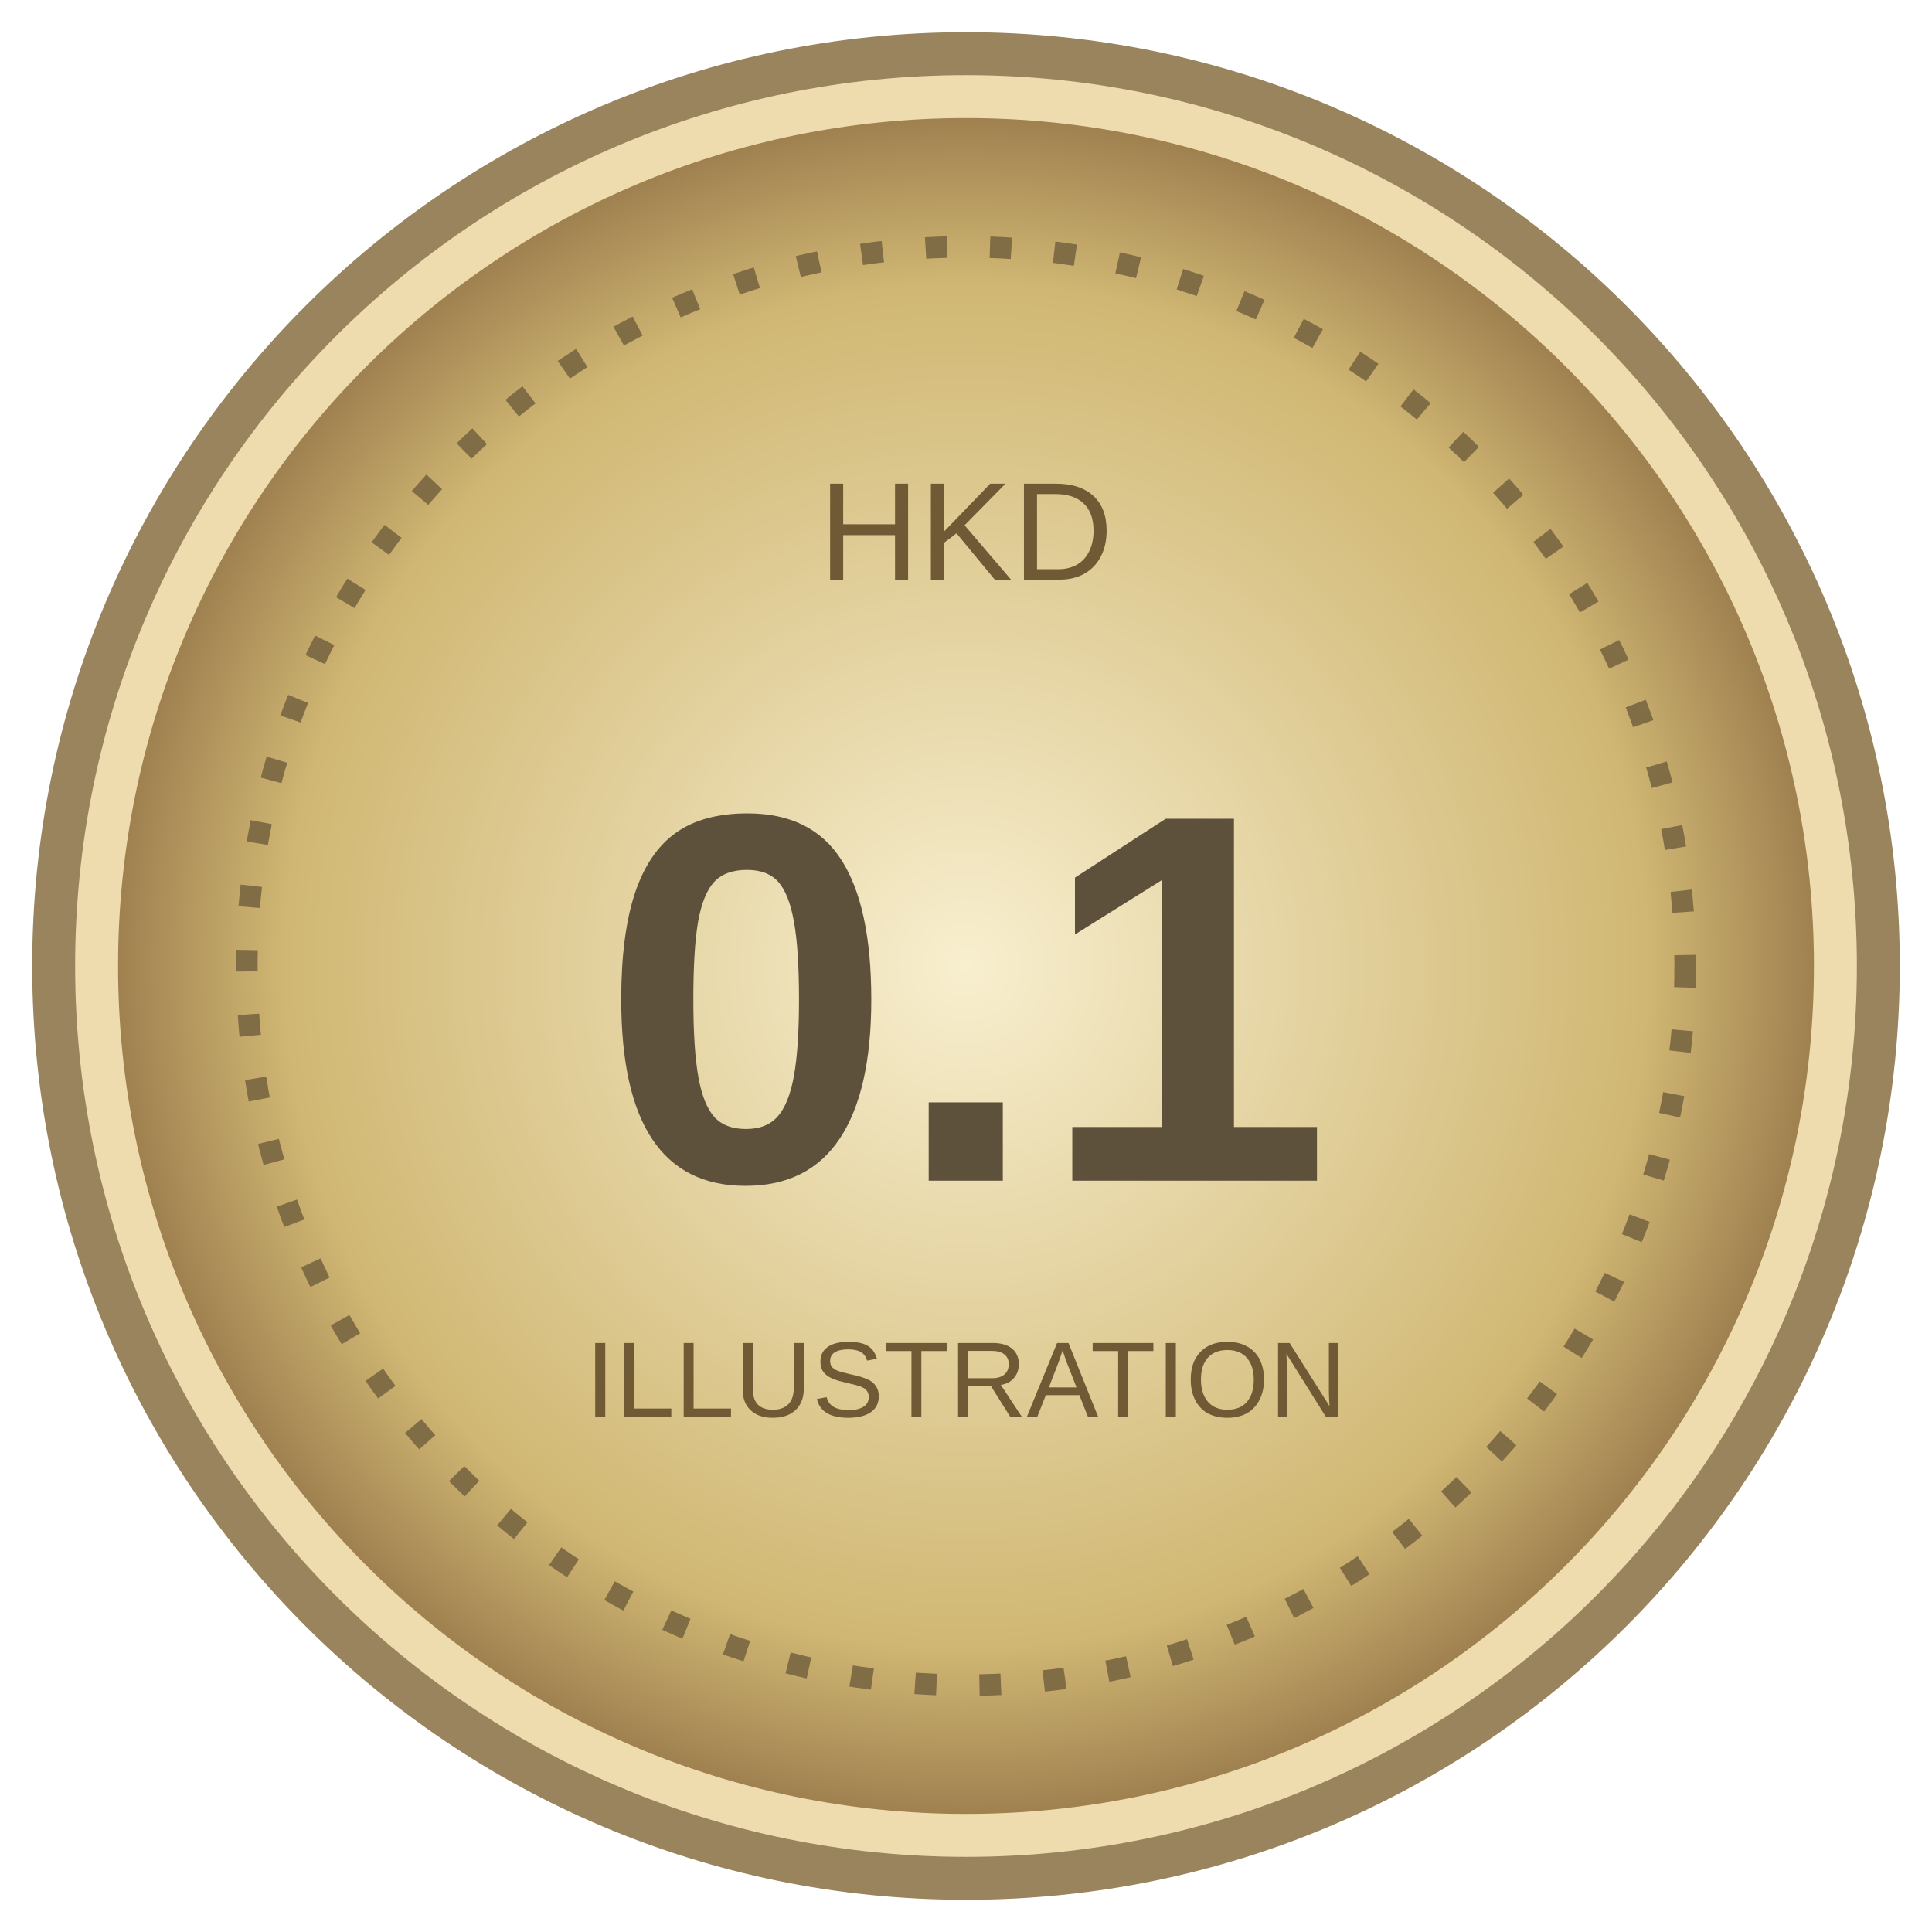
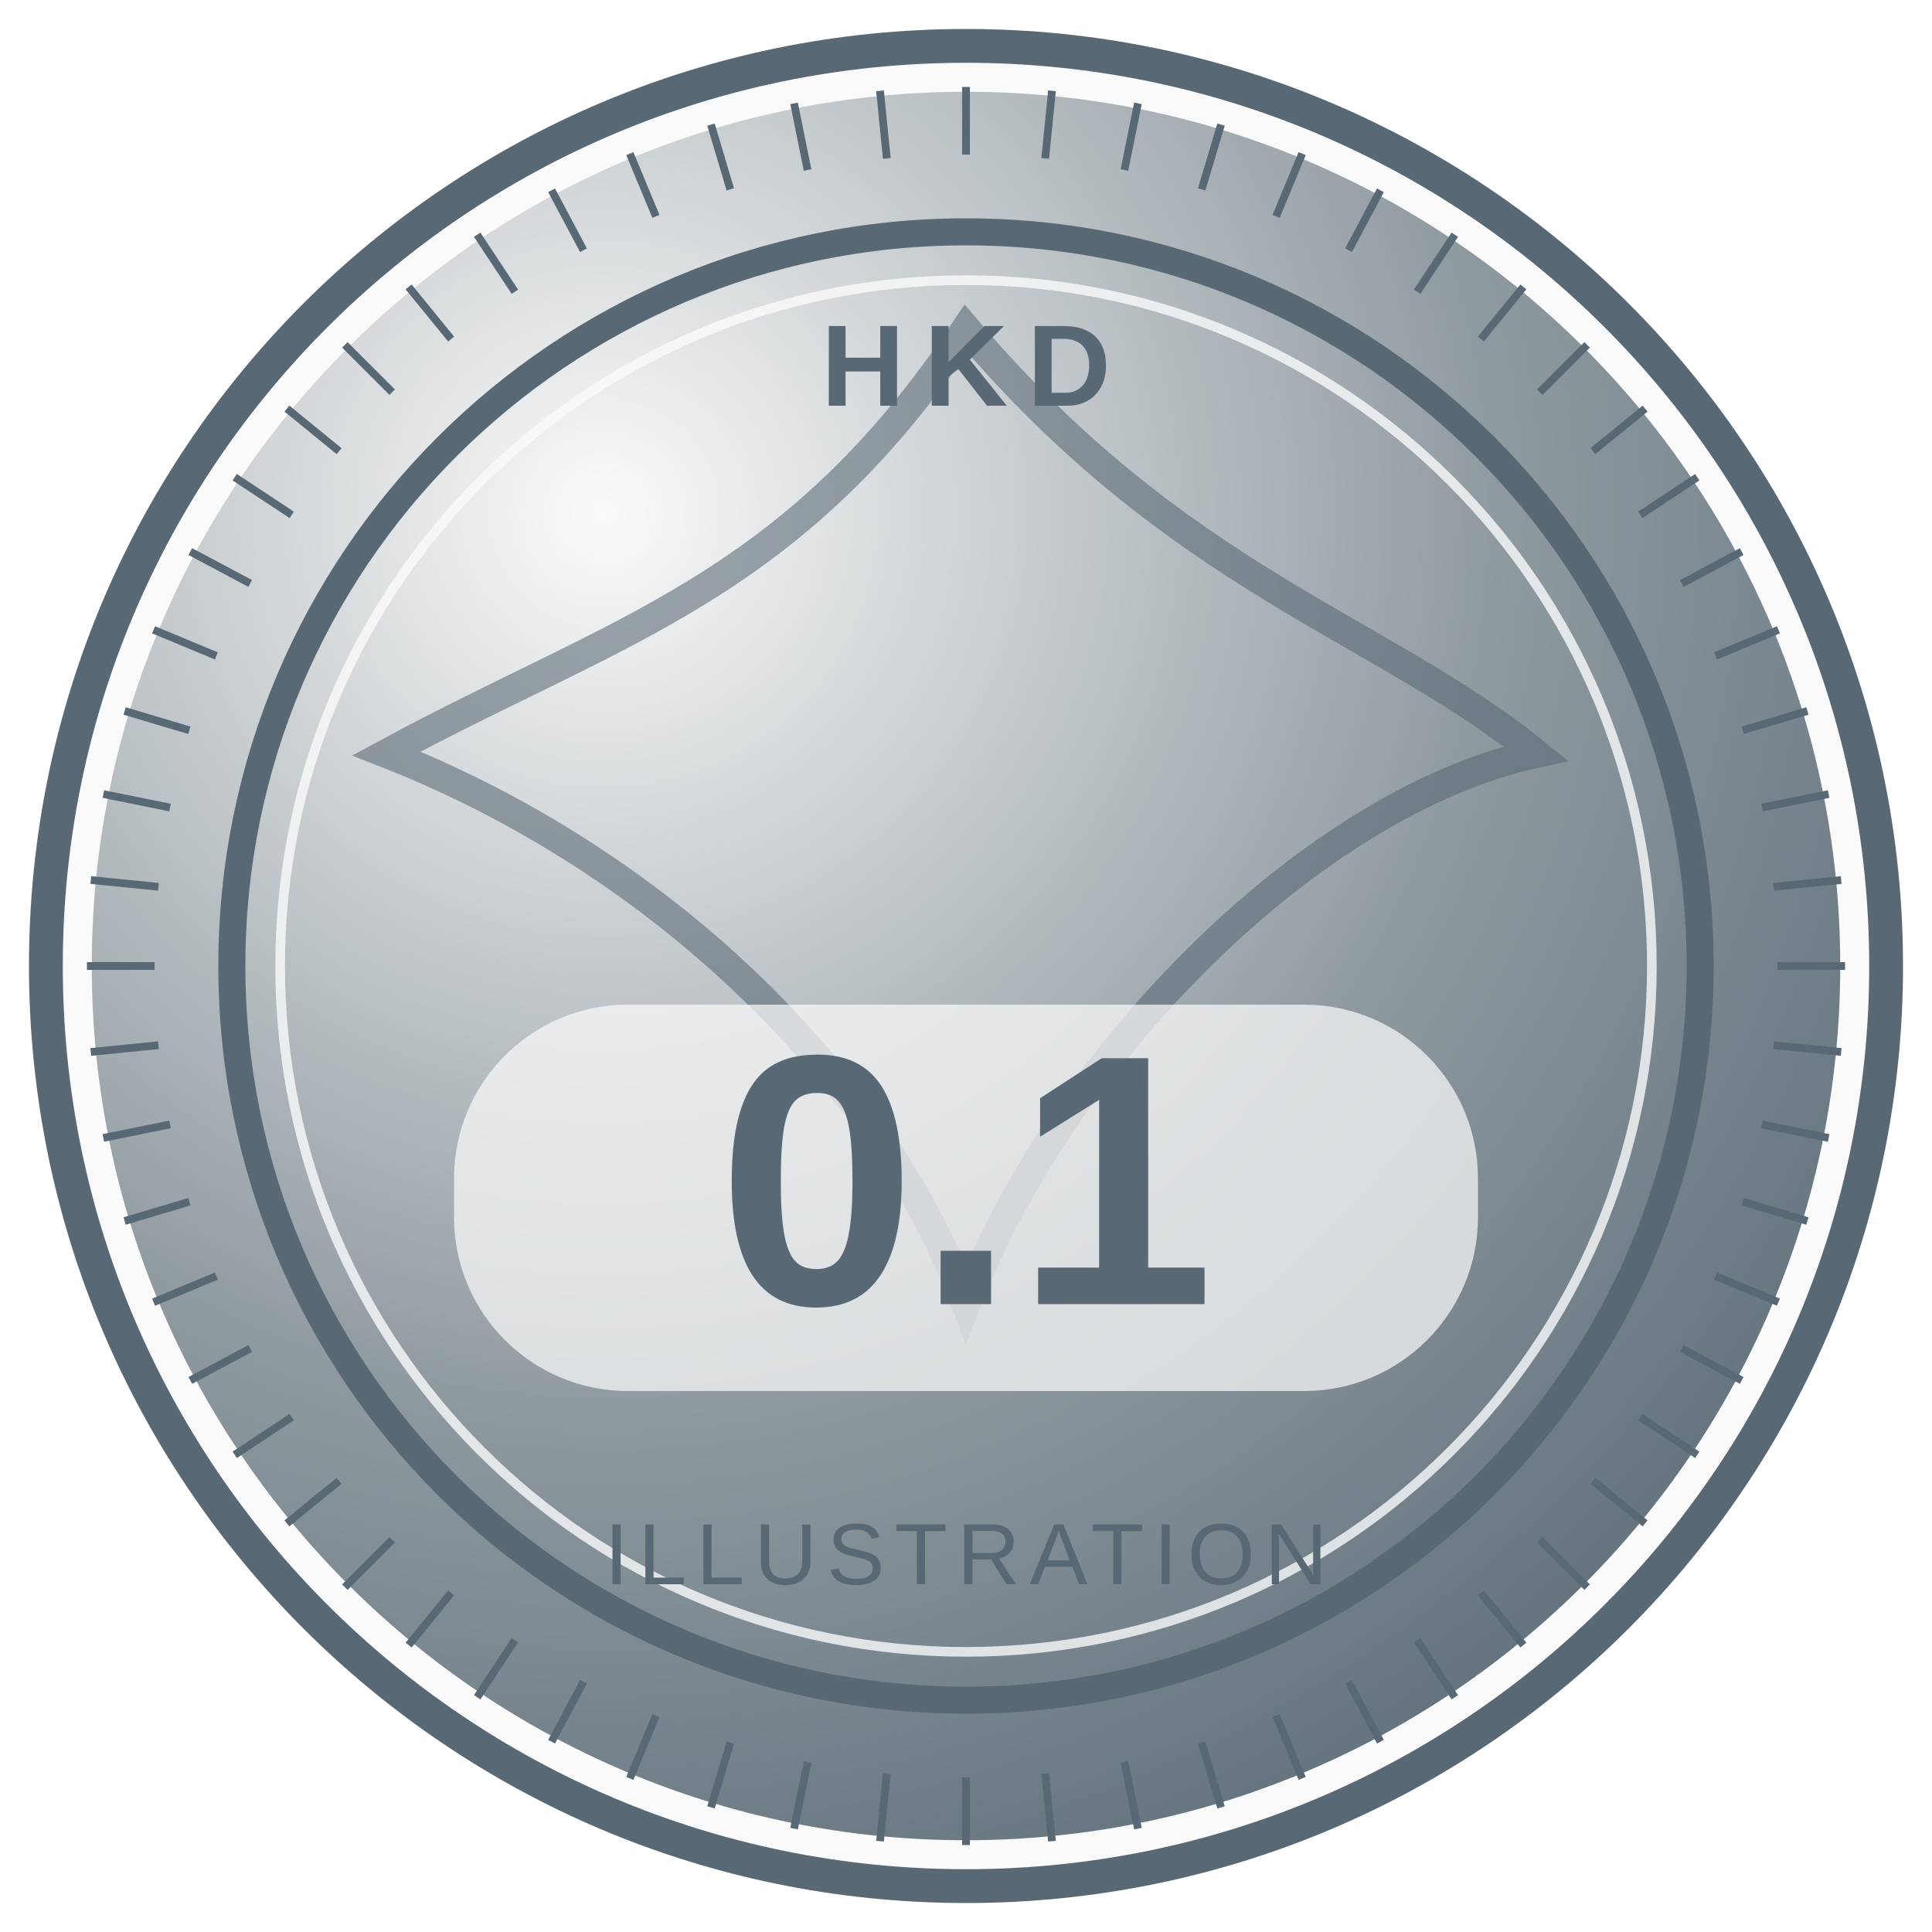
- <svg xmlns="http://www.w3.org/2000/svg" viewBox="0 0 180 180">
+ <svg xmlns="http://www.w3.org/2000/svg" viewBox="0 0 200 200" role="img" aria-label="HKD 0.1 illustrative coin">
  <defs>
-     <radialGradient id="g">
-       <stop stop-color="#f8efcf" />
-       <stop offset=".78" stop-color="#d0b773" />
-       <stop offset="1" stop-color="#98794b" />
+     <radialGradient id="m" cx=".3" cy=".25" r=".9">
+       <stop stop-color="#fafafa" />
+       <stop offset=".55" stop-color="#8f9aa0" />
+       <stop offset="1" stop-color="#586874" />
    </radialGradient>
+     <filter id="t">
+       <feTurbulence baseFrequency=".3" numOctaves="2" seed="4" result="n" />
+       <feComposite in="n" in2="SourceGraphic" operator="in" />
+     </filter>
  </defs>
-   <circle cx="90" cy="90" r="87" fill="#9a845d" />
-   <circle cx="90" cy="90" r="81" fill="url(#g)" stroke="#eedcae" stroke-width="4" />
-   <circle cx="90" cy="90" r="67" fill="none" stroke="#806c45" stroke-width="2" stroke-dasharray="2 4" />
-   <text x="90" y="54" text-anchor="middle" fill="#705a36" font-size="13" font-family="Arial">HKD</text>
-   <text x="90" y="110" text-anchor="middle" font-family="Arial" font-size="49" font-weight="700" fill="#5e513c">0.1</text>
-   <text x="90" y="132" text-anchor="middle" font-family="Arial" font-size="10" fill="#705a36">ILLUSTRATION</text>
+   <circle cx="100" cy="100" r="97" fill="#586874" />
+   <circle cx="100" cy="100" r="92" fill="url(#m)" stroke="#fafafa" stroke-width="3" />
+   <path d="M184.0 100.0L191.0 100.0" stroke="#586874" stroke-width=".8" />
+   <path d="M183.6 108.2L190.6 108.9" stroke="#586874" stroke-width=".8" />
+   <path d="M182.4 116.4L189.3 117.8" stroke="#586874" stroke-width=".8" />
+   <path d="M180.4 124.4L187.1 126.4" stroke="#586874" stroke-width=".8" />
+   <path d="M177.6 132.1L184.1 134.8" stroke="#586874" stroke-width=".8" />
+   <path d="M174.1 139.6L180.3 142.9" stroke="#586874" stroke-width=".8" />
+   <path d="M169.8 146.7L175.7 150.6" stroke="#586874" stroke-width=".8" />
+   <path d="M164.9 153.3L170.3 157.7" stroke="#586874" stroke-width=".8" />
+   <path d="M159.4 159.4L164.3 164.3" stroke="#586874" stroke-width=".8" />
+   <path d="M153.3 164.9L157.7 170.3" stroke="#586874" stroke-width=".8" />
+   <path d="M146.7 169.8L150.6 175.7" stroke="#586874" stroke-width=".8" />
+   <path d="M139.6 174.1L142.9 180.3" stroke="#586874" stroke-width=".8" />
+   <path d="M132.1 177.6L134.8 184.1" stroke="#586874" stroke-width=".8" />
+   <path d="M124.4 180.4L126.4 187.1" stroke="#586874" stroke-width=".8" />
+   <path d="M116.4 182.4L117.8 189.3" stroke="#586874" stroke-width=".8" />
+   <path d="M108.2 183.6L108.9 190.6" stroke="#586874" stroke-width=".8" />
+   <path d="M100.0 184.0L100.0 191.0" stroke="#586874" stroke-width=".8" />
+   <path d="M91.8 183.6L91.1 190.6" stroke="#586874" stroke-width=".8" />
+   <path d="M83.6 182.4L82.2 189.3" stroke="#586874" stroke-width=".8" />
+   <path d="M75.6 180.4L73.6 187.1" stroke="#586874" stroke-width=".8" />
+   <path d="M67.9 177.6L65.2 184.1" stroke="#586874" stroke-width=".8" />
+   <path d="M60.4 174.1L57.1 180.3" stroke="#586874" stroke-width=".8" />
+   <path d="M53.3 169.8L49.4 175.7" stroke="#586874" stroke-width=".8" />
+   <path d="M46.7 164.9L42.3 170.3" stroke="#586874" stroke-width=".8" />
+   <path d="M40.6 159.4L35.7 164.3" stroke="#586874" stroke-width=".8" />
+   <path d="M35.1 153.3L29.7 157.7" stroke="#586874" stroke-width=".8" />
+   <path d="M30.2 146.7L24.3 150.6" stroke="#586874" stroke-width=".8" />
+   <path d="M25.9 139.6L19.7 142.9" stroke="#586874" stroke-width=".8" />
+   <path d="M22.4 132.1L15.9 134.8" stroke="#586874" stroke-width=".8" />
+   <path d="M19.6 124.4L12.9 126.4" stroke="#586874" stroke-width=".8" />
+   <path d="M17.6 116.4L10.7 117.8" stroke="#586874" stroke-width=".8" />
+   <path d="M16.4 108.2L9.4 108.9" stroke="#586874" stroke-width=".8" />
+   <path d="M16.0 100.0L9.0 100.0" stroke="#586874" stroke-width=".8" />
+   <path d="M16.4 91.8L9.4 91.1" stroke="#586874" stroke-width=".8" />
+   <path d="M17.6 83.6L10.7 82.2" stroke="#586874" stroke-width=".8" />
+   <path d="M19.6 75.6L12.9 73.6" stroke="#586874" stroke-width=".8" />
+   <path d="M22.4 67.9L15.9 65.2" stroke="#586874" stroke-width=".8" />
+   <path d="M25.9 60.4L19.7 57.1" stroke="#586874" stroke-width=".8" />
+   <path d="M30.2 53.3L24.3 49.4" stroke="#586874" stroke-width=".8" />
+   <path d="M35.1 46.7L29.7 42.3" stroke="#586874" stroke-width=".8" />
+   <path d="M40.6 40.6L35.7 35.7" stroke="#586874" stroke-width=".8" />
+   <path d="M46.7 35.1L42.3 29.7" stroke="#586874" stroke-width=".8" />
+   <path d="M53.3 30.2L49.4 24.3" stroke="#586874" stroke-width=".8" />
+   <path d="M60.4 25.9L57.1 19.7" stroke="#586874" stroke-width=".8" />
+   <path d="M67.9 22.4L65.2 15.9" stroke="#586874" stroke-width=".8" />
+   <path d="M75.6 19.6L73.6 12.9" stroke="#586874" stroke-width=".8" />
+   <path d="M83.6 17.6L82.2 10.7" stroke="#586874" stroke-width=".8" />
+   <path d="M91.8 16.4L91.1 9.4" stroke="#586874" stroke-width=".8" />
+   <path d="M100.0 16.0L100.0 9.0" stroke="#586874" stroke-width=".8" />
+   <path d="M108.2 16.4L108.9 9.4" stroke="#586874" stroke-width=".8" />
+   <path d="M116.4 17.6L117.8 10.7" stroke="#586874" stroke-width=".8" />
+   <path d="M124.4 19.6L126.4 12.9" stroke="#586874" stroke-width=".8" />
+   <path d="M132.1 22.4L134.8 15.9" stroke="#586874" stroke-width=".8" />
+   <path d="M139.6 25.9L142.9 19.7" stroke="#586874" stroke-width=".8" />
+   <path d="M146.7 30.2L150.6 24.3" stroke="#586874" stroke-width=".8" />
+   <path d="M153.3 35.1L157.7 29.7" stroke="#586874" stroke-width=".8" />
+   <path d="M159.4 40.6L164.3 35.7" stroke="#586874" stroke-width=".8" />
+   <path d="M164.9 46.7L170.3 42.3" stroke="#586874" stroke-width=".8" />
+   <path d="M169.8 53.3L175.7 49.4" stroke="#586874" stroke-width=".8" />
+   <path d="M174.1 60.4L180.3 57.1" stroke="#586874" stroke-width=".8" />
+   <path d="M177.6 67.9L184.1 65.2" stroke="#586874" stroke-width=".8" />
+   <path d="M180.4 75.6L187.1 73.6" stroke="#586874" stroke-width=".8" />
+   <path d="M182.4 83.6L189.3 82.2" stroke="#586874" stroke-width=".8" />
+   <path d="M183.6 91.8L190.6 91.1" stroke="#586874" stroke-width=".8" />
+   <circle cx="100" cy="100" r="76" fill="none" stroke="#586874" stroke-width="2.8" />
+   <circle cx="100" cy="100" r="71" fill="none" stroke="#fafafa" opacity=".8" />
+   <path d="M100 34C122 60 143 65 159 78C136 83 110 109 100 135C91 111 68 89 40 78C64 65 82 61 100 34Z" fill="none" stroke="#586874" stroke-width="3" opacity=".58" />
+   <text x="100" y="42" text-anchor="middle" font-size="12" font-family="Arial" letter-spacing="2" fill="#586874" font-weight="700">HKD</text>
+   <rect x="47" y="104" width="106" height="40" rx="18" fill="#fafafa" opacity=".72" />
+   <text x="100" y="135" text-anchor="middle" font-size="37" font-family="Arial" font-weight="800" fill="#586874">0.1</text>
+   <text x="100" y="164" text-anchor="middle" font-size="9" letter-spacing="1" font-family="Arial" fill="#586874">ILLUSTRATION</text>
</svg>
